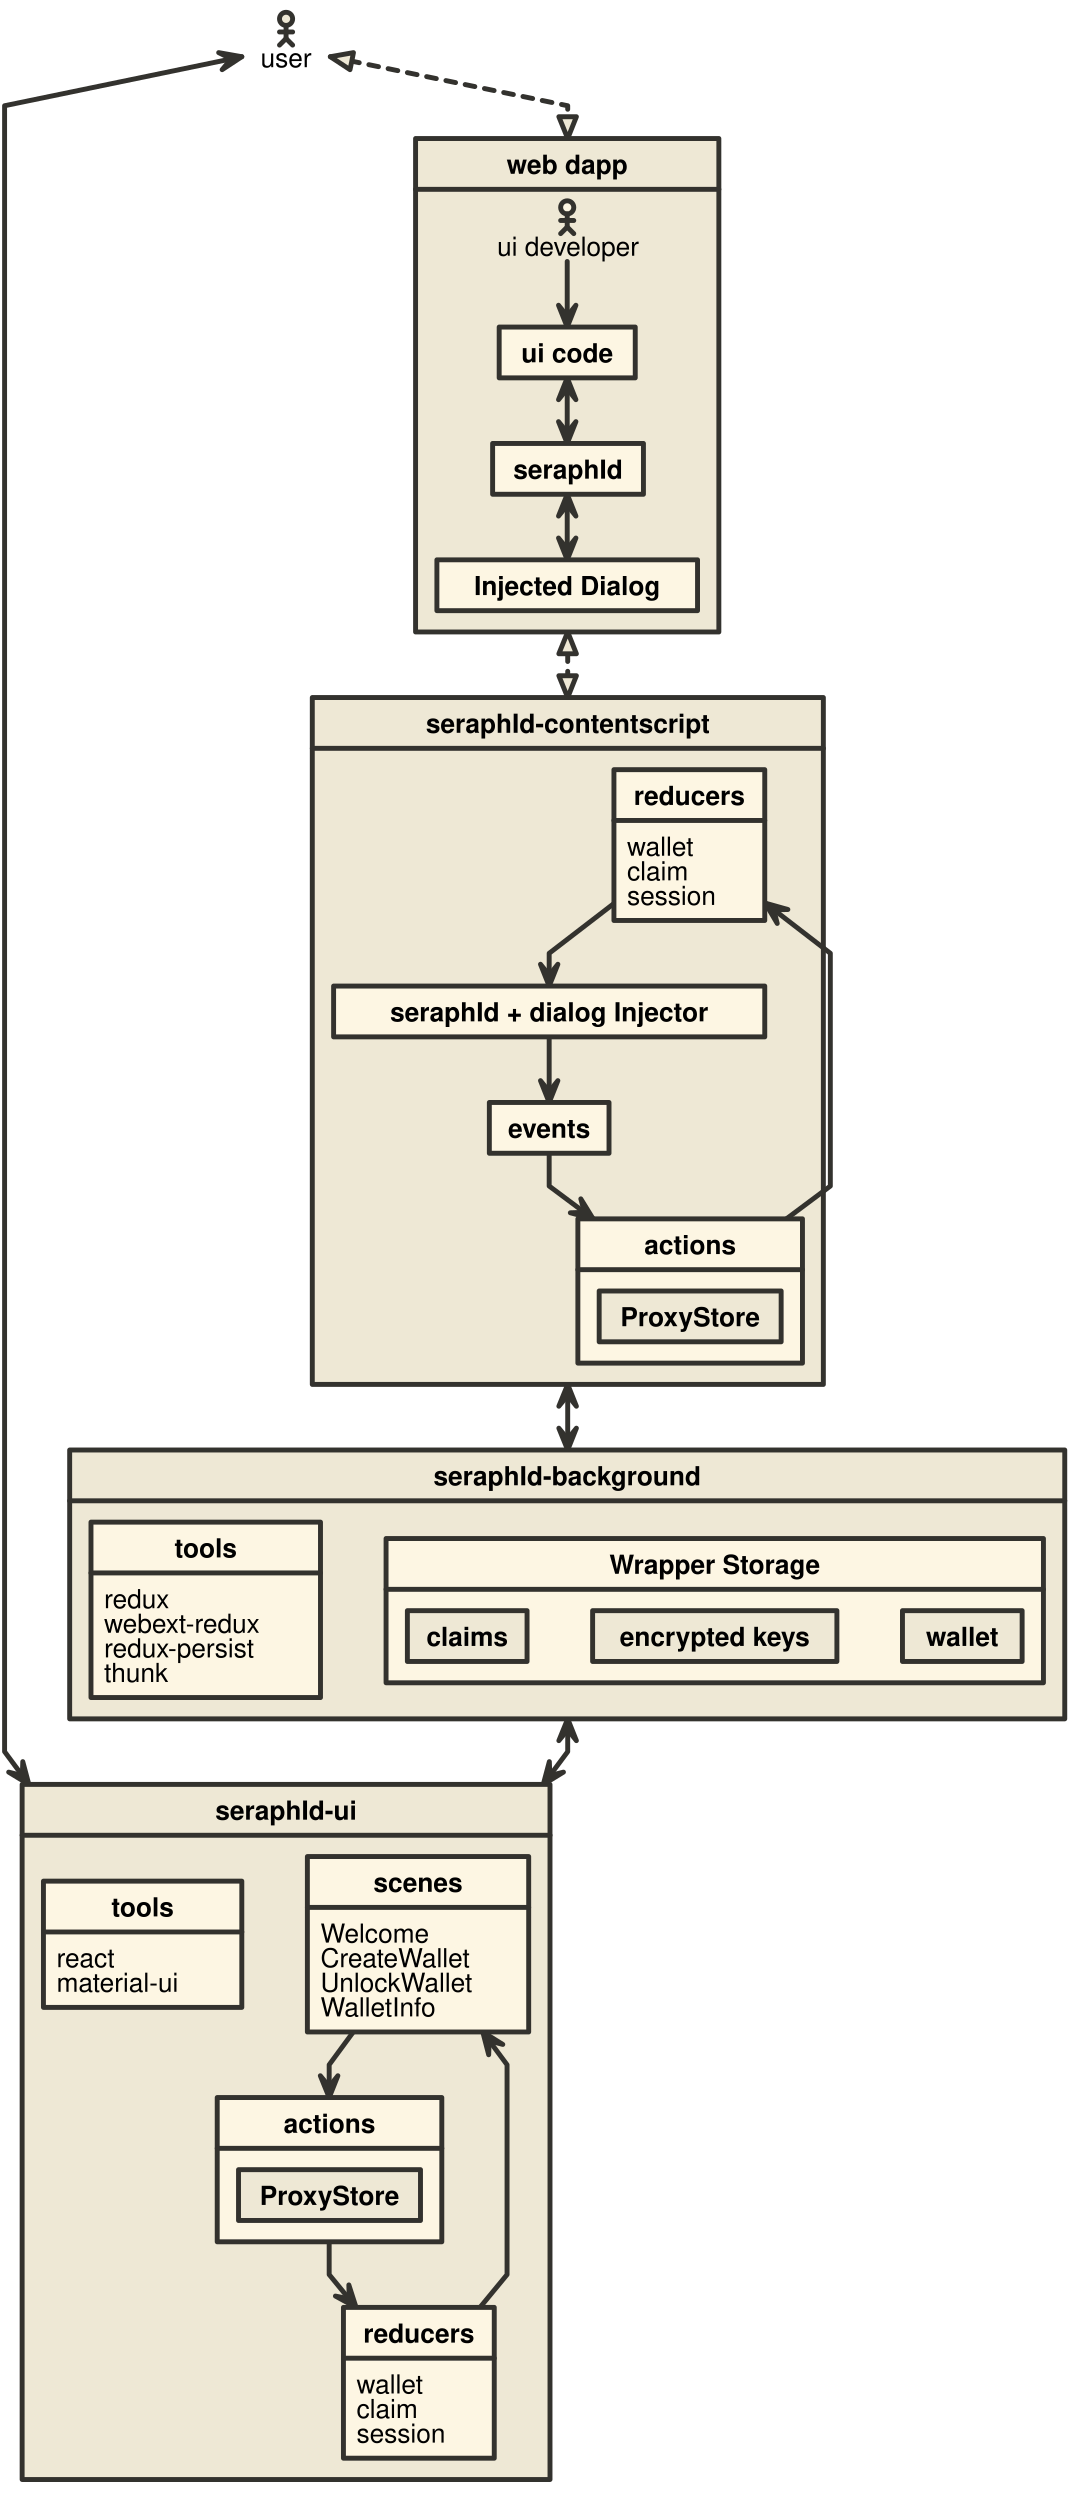
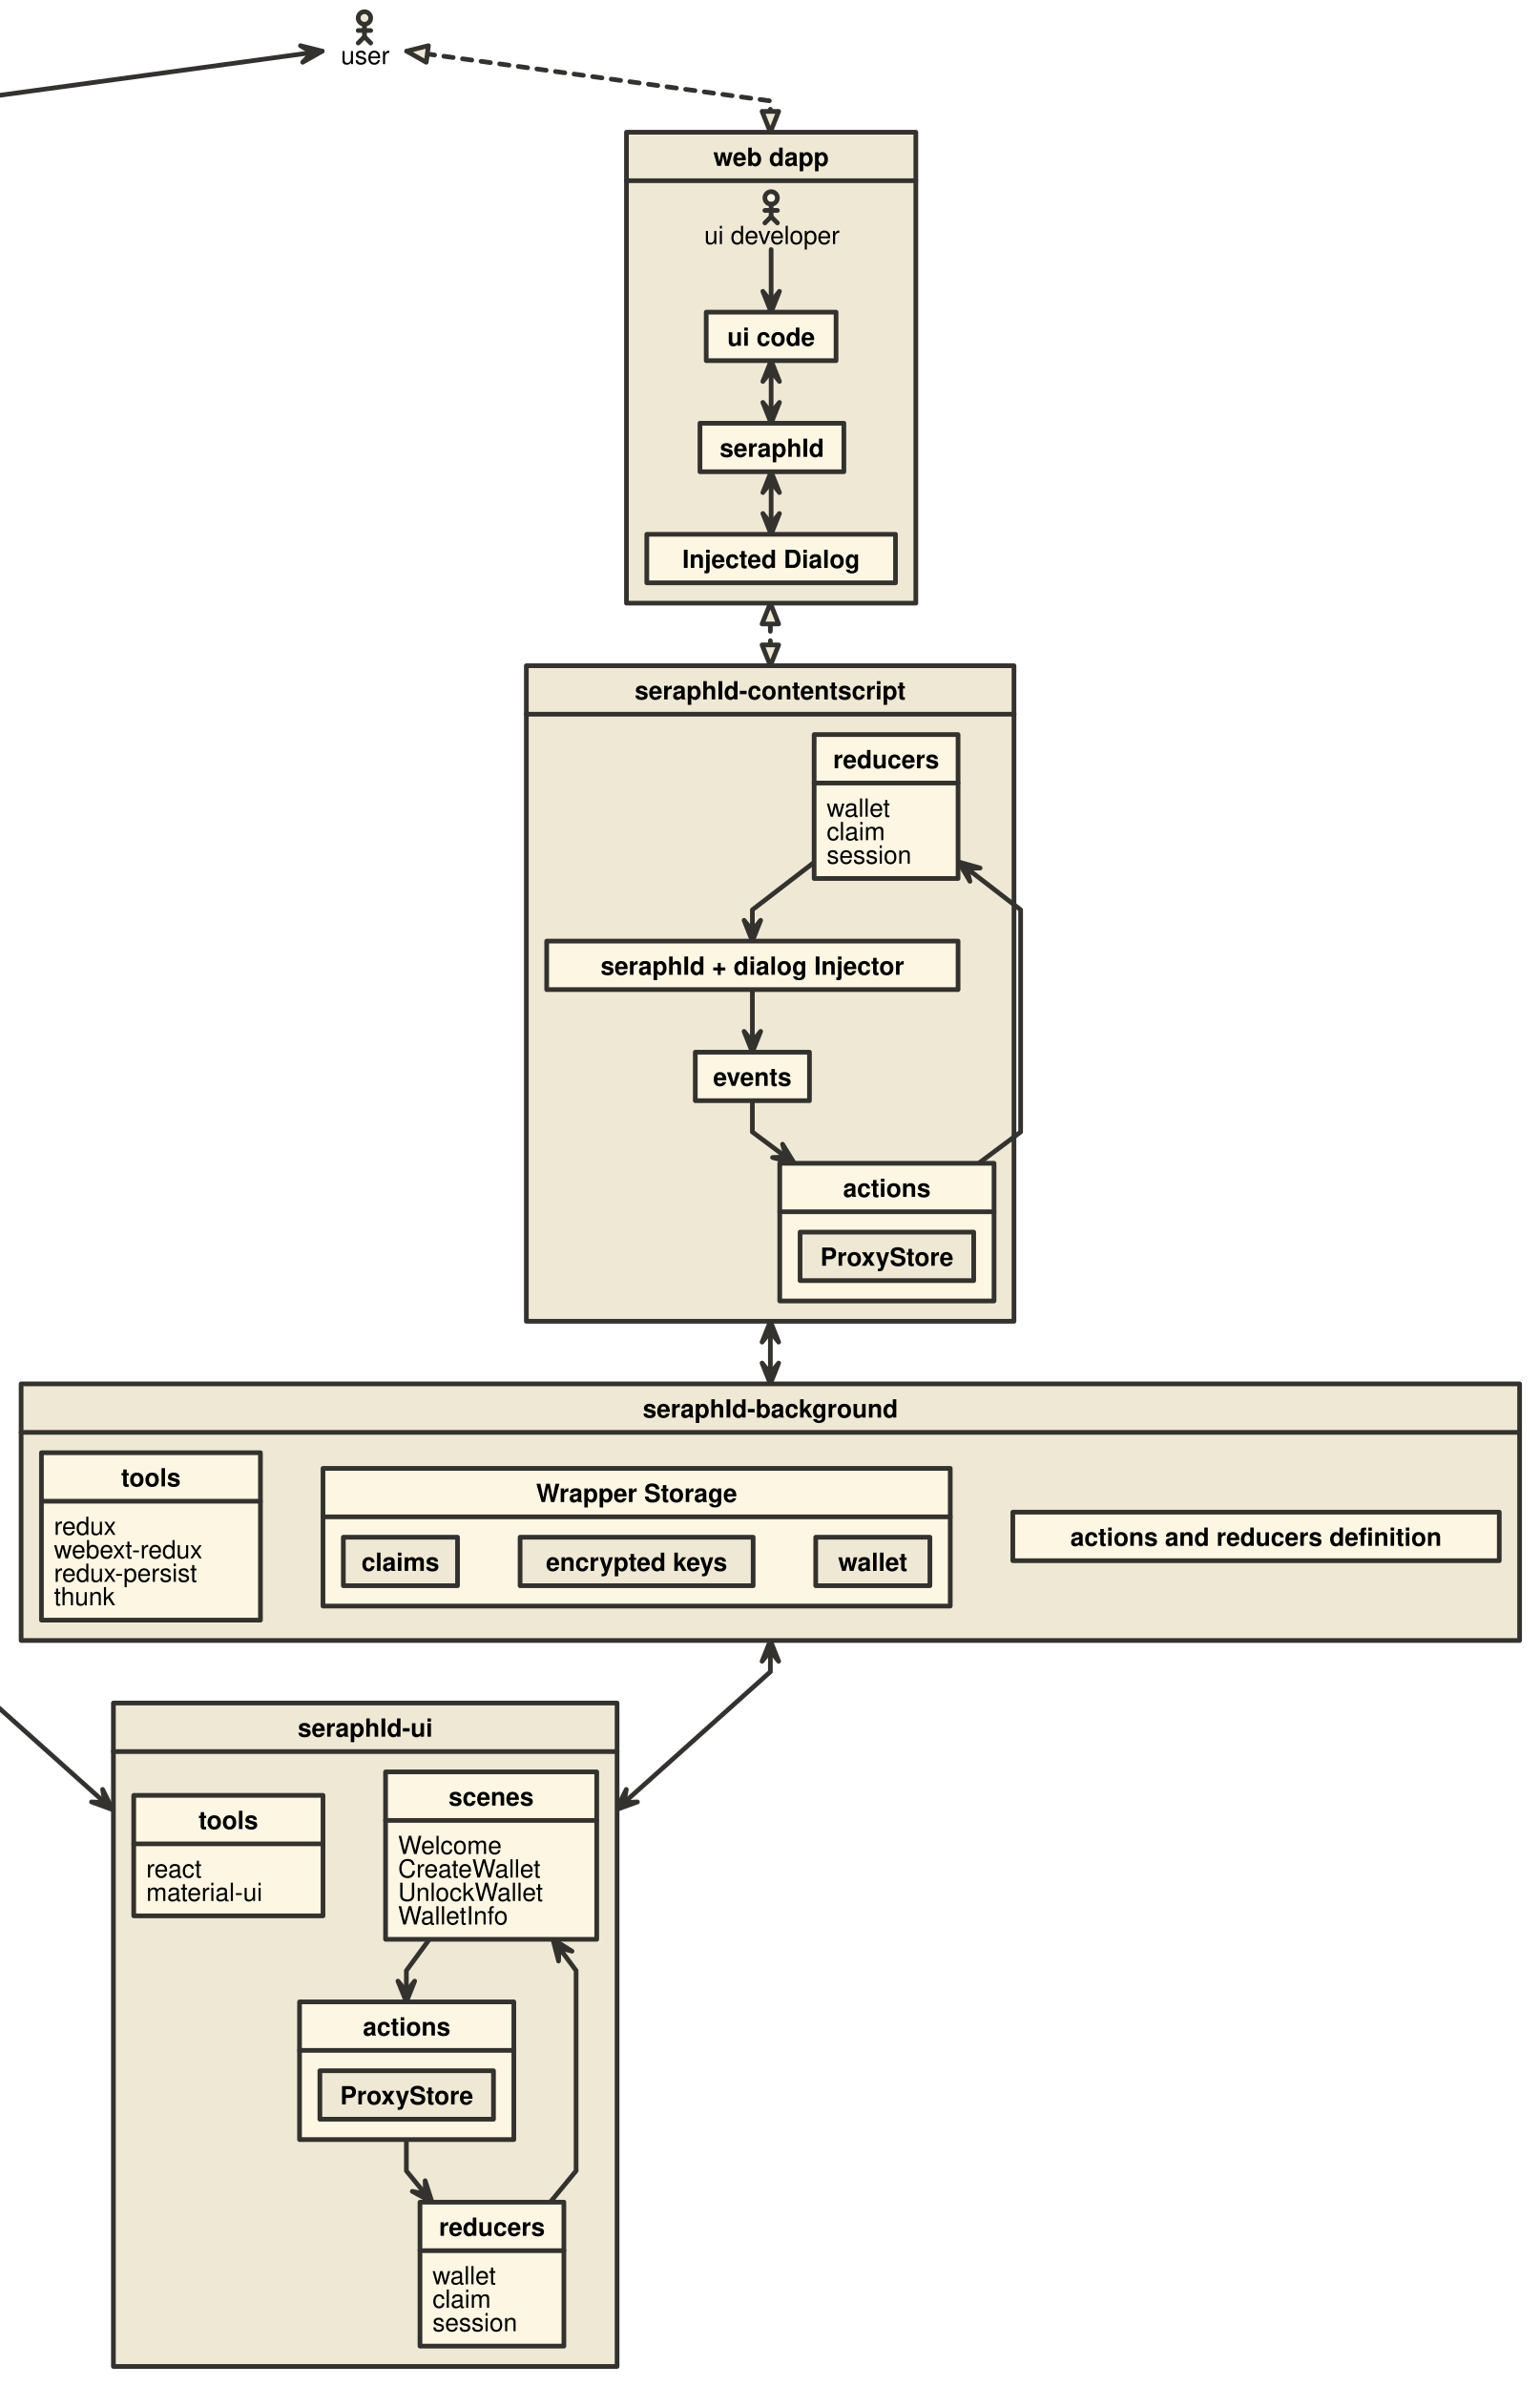
- <svg xmlns="http://www.w3.org/2000/svg" version="1.1" baseProfile="full" width="662.25" height="1525" viewbox="0 0 662.25 1525" style="font-weight:bold; font-size:12pt; font-family:'Calibri', Helvetica, sans-serif;;stroke-width:3;stroke-linejoin:round;stroke-linecap:round">
-   <path d="M147.5 34.6 L2.8 64.5 L2.8 235 L2.8 235 L2.8 405.5 L2.8 405.5 L2.8 635 L2.8 635 L2.8 864.5 L2.8 864.5 L2.8 966.5 L2.8 966.5 L2.8 1068.5 L2.8 1068.5 L17.6 1088.5 L17.6 1088.5 " style="stroke:#33322E;fill:none;stroke-dasharray:none;" />
-   <path d="M5.3 1081 L13.6 1083.1 L13.9 1074.6 L17.6 1088.5 Z" style="stroke:#33322E;fill:#33322E;stroke-dasharray:none;" />
-   <path d="M135.5 42.5 L141 35.9 L133.4 32.1 L147.5 34.6 Z" style="stroke:#33322E;fill:#33322E;stroke-dasharray:none;" />
-   <path d="M201.5 34.6 L346.3 64.5 L346.3 84.5 L346.3 84.5 " style="stroke:#33322E;fill:none;stroke-dasharray:6 6;" />
-   <path d="M340.9 71.2 L346.3 71.2 L351.6 71.2 L346.3 84.5 Z" style="stroke:#33322E;fill:#eee8d5;stroke-dasharray:none;" />
-   <path d="M215.6 32.1 L214.6 37.3 L213.5 42.5 L201.5 34.6 Z" style="stroke:#33322E;fill:#eee8d5;stroke-dasharray:none;" />
-   <path d="M346.3 385.5 L346.3 405.5 L346.3 425.5 L346.3 425.5 " style="stroke:#33322E;fill:none;stroke-dasharray:6 6;" />
-   <path d="M340.9 412.2 L346.3 412.2 L351.6 412.2 L346.3 425.5 Z" style="stroke:#33322E;fill:#eee8d5;stroke-dasharray:none;" />
-   <path d="M351.6 398.8 L346.3 398.8 L340.9 398.8 L346.3 385.5 Z" style="stroke:#33322E;fill:#eee8d5;stroke-dasharray:none;" />
-   <path d="M346.3 844.5 L346.3 864.5 L346.3 884.5 L346.3 884.5 " style="stroke:#33322E;fill:none;stroke-dasharray:none;" />
-   <path d="M340.9 871.2 L346.3 877.8 L351.6 871.2 L346.3 884.5 Z" style="stroke:#33322E;fill:#33322E;stroke-dasharray:none;" />
-   <path d="M351.6 857.8 L346.3 851.2 L340.9 857.8 L346.3 844.5 Z" style="stroke:#33322E;fill:#33322E;stroke-dasharray:none;" />
-   <path d="M346.3 1048.5 L346.3 1068.5 L331.4 1088.5 L331.4 1088.5 " style="stroke:#33322E;fill:none;stroke-dasharray:none;" />
-   <path d="M335.1 1074.6 L335.4 1083.1 L343.7 1081 L331.4 1088.5 Z" style="stroke:#33322E;fill:#33322E;stroke-dasharray:none;" />
-   <path d="M351.6 1061.8 L346.3 1055.2 L340.9 1061.8 L346.3 1048.5 Z" style="stroke:#33322E;fill:#33322E;stroke-dasharray:none;" />
-   <rect x="13.5" y="1088.5" height="424" width="322" style="stroke:#33322E;fill:#eee8d5;stroke-dasharray:none;" />
-   <text x="174.5" y="1110" style="text-anchor: middle;">seraphId-ui</text>
-   <path d="M13.5 1119.5 L335.5 1119.5" style="stroke:#33322E;fill:none;stroke-dasharray:none;" />
-   <path d="M215.5 1239.5 L200.8 1259.5 L200.8 1279.5 L200.8 1279.5 " style="stroke:#33322E;fill:none;stroke-dasharray:none;" />
-   <path d="M195.4 1266.2 L200.8 1272.8 L206.1 1266.2 L200.8 1279.5 Z" style="stroke:#33322E;fill:#33322E;stroke-dasharray:none;" />
-   <path d="M200.8 1367.5 L200.8 1387.5 L217.2 1407.5 L217.2 1407.5 " style="stroke:#33322E;fill:none;stroke-dasharray:none;" />
-   <path d="M204.6 1400.6 L213 1402.3 L212.8 1393.8 L217.2 1407.5 Z" style="stroke:#33322E;fill:#33322E;stroke-dasharray:none;" />
-   <path d="M292.8 1407.5 L309.3 1387.5 L309.3 1323.5 L309.3 1323.5 L309.3 1259.5 L309.3 1259.5 L294.5 1239.5 L294.5 1239.5 " style="stroke:#33322E;fill:none;stroke-dasharray:none;" />
-   <path d="M306.7 1247.1 L298.4 1244.9 L298.1 1253.4 L294.5 1239.5 Z" style="stroke:#33322E;fill:#33322E;stroke-dasharray:none;" />
-   <rect x="26.5" y="1147.5" height="77" width="121" style="stroke:#33322E;fill:#fdf6e3;stroke-dasharray:none;" />
-   <text x="87" y="1169" style="text-anchor: middle;">tools</text>
-   <path d="M26.5 1178.5 L147.5 1178.5" style="stroke:#33322E;fill:none;stroke-dasharray:none;" />
-   <text x="34.5" y="1200" style="font-weight:normal;">react</text>
-   <text x="34.5" y="1215" style="font-weight:normal;">material-ui</text>
-   <rect x="187.5" y="1132.5" height="107" width="135" style="stroke:#33322E;fill:#fdf6e3;stroke-dasharray:none;" />
-   <text x="255" y="1154" style="text-anchor: middle;">scenes</text>
-   <path d="M187.5 1163.5 L322.5 1163.5" style="stroke:#33322E;fill:none;stroke-dasharray:none;" />
-   <text x="195.5" y="1185" style="font-weight:normal;">Welcome</text>
-   <text x="195.5" y="1200" style="font-weight:normal;">CreateWallet</text>
-   <text x="195.5" y="1215" style="font-weight:normal;">UnlockWallet</text>
-   <text x="195.5" y="1230" style="font-weight:normal;">WalletInfo</text>
-   <rect x="209.5" y="1407.5" height="92" width="92" style="stroke:#33322E;fill:#fdf6e3;stroke-dasharray:none;" />
-   <text x="255.5" y="1429" style="text-anchor: middle;">reducers</text>
-   <path d="M209.5 1438.5 L301.5 1438.5" style="stroke:#33322E;fill:none;stroke-dasharray:none;" />
-   <text x="217.5" y="1460" style="font-weight:normal;">wallet</text>
-   <text x="217.5" y="1475" style="font-weight:normal;">claim</text>
-   <text x="217.5" y="1490" style="font-weight:normal;">session</text>
-   <rect x="132.5" y="1279.5" height="88" width="137" style="stroke:#33322E;fill:#fdf6e3;stroke-dasharray:none;" />
-   <text x="201" y="1301" style="text-anchor: middle;">actions</text>
-   <path d="M132.5 1310.5 L269.5 1310.5" style="stroke:#33322E;fill:none;stroke-dasharray:none;" />
-   <rect x="145.5" y="1323.5" height="31" width="111" style="stroke:#33322E;fill:#eee8d5;stroke-dasharray:none;" />
-   <text x="201" y="1345" style="text-anchor: middle;">ProxyStore</text>
-   <rect x="253.5" y="84.5" height="301" width="185" style="stroke:#33322E;fill:#eee8d5;stroke-dasharray:none;" />
-   <text x="346" y="106" style="text-anchor: middle;">web dapp</text>
-   <path d="M253.5 115.5 L438.5 115.5" style="stroke:#33322E;fill:none;stroke-dasharray:none;" />
-   <path d="M346 159.5 L346 179.5 L346 199.5 L346 199.5 " style="stroke:#33322E;fill:none;stroke-dasharray:none;" />
-   <path d="M340.7 186.2 L346 192.8 L351.3 186.2 L346 199.5 Z" style="stroke:#33322E;fill:#33322E;stroke-dasharray:none;" />
-   <path d="M346 230.5 L346 250.5 L346 270.5 L346 270.5 " style="stroke:#33322E;fill:none;stroke-dasharray:none;" />
-   <path d="M340.7 257.2 L346 263.8 L351.3 257.2 L346 270.5 Z" style="stroke:#33322E;fill:#33322E;stroke-dasharray:none;" />
-   <path d="M351.3 243.8 L346 237.2 L340.7 243.8 L346 230.5 Z" style="stroke:#33322E;fill:#33322E;stroke-dasharray:none;" />
-   <path d="M346 301.5 L346 321.5 L346 341.5 L346 341.5 " style="stroke:#33322E;fill:none;stroke-dasharray:none;" />
-   <path d="M340.7 328.2 L346 334.8 L351.3 328.2 L346 341.5 Z" style="stroke:#33322E;fill:#33322E;stroke-dasharray:none;" />
-   <path d="M351.3 314.8 L346 308.2 L340.7 314.8 L346 301.5 Z" style="stroke:#33322E;fill:#33322E;stroke-dasharray:none;" />
-   <rect x="304.5" y="199.5" height="31" width="83" style="stroke:#33322E;fill:#fdf6e3;stroke-dasharray:none;" />
-   <text x="346" y="221" style="text-anchor: middle;">ui code</text>
-   <rect x="300.5" y="270.5" height="31" width="92" style="stroke:#33322E;fill:#fdf6e3;stroke-dasharray:none;" />
-   <text x="346.5" y="292" style="text-anchor: middle;">seraphId</text>
-   <rect x="266.5" y="341.5" height="31" width="159" style="stroke:#33322E;fill:#fdf6e3;stroke-dasharray:none;" />
-   <text x="346" y="363" style="text-anchor: middle;">Injected Dialog</text>
-   <circle r="4" cx="346" cy="126.5" style="stroke:#33322E;fill:#fdf6e3;stroke-dasharray:none;" />
-   <path d="M346 130.5 L346 138.5" style="stroke:#33322E;fill:none;stroke-dasharray:none;" />
-   <path d="M342 134.5 L350 134.5" style="stroke:#33322E;fill:none;stroke-dasharray:none;" />
-   <path d="M342 142.5 L346 138.5 L350 142.5" style="stroke:#33322E;fill:none;stroke-dasharray:none;" />
-   <text x="346.5" y="156" style="font-weight:normal;text-anchor: middle;">ui developer</text>
-   <rect x="42.5" y="884.5" height="164" width="607" style="stroke:#33322E;fill:#eee8d5;stroke-dasharray:none;" />
-   <text x="346" y="906" style="text-anchor: middle;">seraphId-background</text>
-   <path d="M42.5 915.5 L649.5 915.5" style="stroke:#33322E;fill:none;stroke-dasharray:none;" />
-   <rect x="55.5" y="928.5" height="107" width="140" style="stroke:#33322E;fill:#fdf6e3;stroke-dasharray:none;" />
-   <text x="125.5" y="950" style="text-anchor: middle;">tools</text>
-   <path d="M55.5 959.5 L195.5 959.5" style="stroke:#33322E;fill:none;stroke-dasharray:none;" />
-   <text x="63.5" y="981" style="font-weight:normal;">redux</text>
-   <text x="63.5" y="996" style="font-weight:normal;">webext-redux</text>
-   <text x="63.5" y="1011" style="font-weight:normal;">redux-persist</text>
-   <text x="63.5" y="1026" style="font-weight:normal;">thunk</text>
-   <rect x="235.5" y="938.5" height="88" width="401" style="stroke:#33322E;fill:#fdf6e3;stroke-dasharray:none;" />
-   <text x="436" y="960" style="text-anchor: middle;">Wrapper Storage</text>
-   <path d="M235.5 969.5 L636.5 969.5" style="stroke:#33322E;fill:none;stroke-dasharray:none;" />
-   <rect x="248.5" y="982.5" height="31" width="73" style="stroke:#33322E;fill:#eee8d5;stroke-dasharray:none;" />
-   <text x="285" y="1004" style="text-anchor: middle;">claims</text>
-   <rect x="361.5" y="982.5" height="31" width="149" style="stroke:#33322E;fill:#eee8d5;stroke-dasharray:none;" />
-   <text x="436" y="1004" style="text-anchor: middle;">encrypted keys</text>
-   <rect x="550.5" y="982.5" height="31" width="73" style="stroke:#33322E;fill:#eee8d5;stroke-dasharray:none;" />
-   <text x="587" y="1004" style="text-anchor: middle;">wallet</text>
-   <rect x="190.5" y="425.5" height="419" width="311.75" style="stroke:#33322E;fill:#eee8d5;stroke-dasharray:none;" />
-   <text x="346.4" y="447" style="text-anchor: middle;">seraphId-contentscript</text>
-   <path d="M190.5 456.5 L502.3 456.5" style="stroke:#33322E;fill:none;stroke-dasharray:none;" />
-   <path d="M335 632.5 L335 652.5 L335 672.5 L335 672.5 " style="stroke:#33322E;fill:none;stroke-dasharray:none;" />
-   <path d="M329.7 659.2 L335 665.8 L340.3 659.2 L335 672.5 Z" style="stroke:#33322E;fill:#33322E;stroke-dasharray:none;" />
-   <path d="M335 703.5 L335 723.5 L361.8 743.5 L361.8 743.5 " style="stroke:#33322E;fill:none;stroke-dasharray:none;" />
-   <path d="M347.9 739.8 L356.5 739.5 L354.3 731.3 L361.8 743.5 Z" style="stroke:#33322E;fill:#33322E;stroke-dasharray:none;" />
-   <path d="M479.7 743.5 L506.5 723.5 L506.5 688 L506.5 688 L506.5 652.5 L506.5 652.5 L506.5 617 L506.5 617 L506.5 581.5 L506.5 581.5 L466.8 550.9 L466.8 550.9 " style="stroke:#33322E;fill:none;stroke-dasharray:none;" />
-   <path d="M480.6 554.8 L472 555 L474.1 563.3 L466.8 550.9 Z" style="stroke:#33322E;fill:#33322E;stroke-dasharray:none;" />
-   <path d="M374.8 550.9 L335 581.5 L335 601.5 L335 601.5 " style="stroke:#33322E;fill:none;stroke-dasharray:none;" />
-   <path d="M329.7 588.2 L335 594.8 L340.3 588.2 L335 601.5 Z" style="stroke:#33322E;fill:#33322E;stroke-dasharray:none;" />
-   <rect x="374.5" y="469.5" height="92" width="92" style="stroke:#33322E;fill:#fdf6e3;stroke-dasharray:none;" />
-   <text x="420.5" y="491" style="text-anchor: middle;">reducers</text>
-   <path d="M374.5 500.5 L466.5 500.5" style="stroke:#33322E;fill:none;stroke-dasharray:none;" />
-   <text x="382.5" y="522" style="font-weight:normal;">wallet</text>
-   <text x="382.5" y="537" style="font-weight:normal;">claim</text>
-   <text x="382.5" y="552" style="font-weight:normal;">session</text>
-   <rect x="352.5" y="743.5" height="88" width="137" style="stroke:#33322E;fill:#fdf6e3;stroke-dasharray:none;" />
-   <text x="421" y="765" style="text-anchor: middle;">actions</text>
-   <path d="M352.5 774.5 L489.5 774.5" style="stroke:#33322E;fill:none;stroke-dasharray:none;" />
-   <rect x="365.5" y="787.5" height="31" width="111" style="stroke:#33322E;fill:#eee8d5;stroke-dasharray:none;" />
-   <text x="421" y="809" style="text-anchor: middle;">ProxyStore</text>
-   <rect x="203.5" y="601.5" height="31" width="263" style="stroke:#33322E;fill:#fdf6e3;stroke-dasharray:none;" />
-   <text x="335" y="623" style="text-anchor: middle;">seraphId + dialog Injector</text>
-   <rect x="298.5" y="672.5" height="31" width="73" style="stroke:#33322E;fill:#fdf6e3;stroke-dasharray:none;" />
-   <text x="335" y="694" style="text-anchor: middle;">events</text>
-   <circle r="4" cx="174.5" cy="11.5" style="stroke:#33322E;fill:#eee8d5;stroke-dasharray:none;" />
-   <path d="M174.5 15.5 L174.5 23.5" style="stroke:#33322E;fill:none;stroke-dasharray:none;" />
-   <path d="M170.5 19.5 L178.5 19.5" style="stroke:#33322E;fill:none;stroke-dasharray:none;" />
-   <path d="M170.5 27.5 L174.5 23.5 L178.5 27.5" style="stroke:#33322E;fill:none;stroke-dasharray:none;" />
-   <text x="174.5" y="41" style="font-weight:normal;text-anchor: middle;">user</text>
+ <svg xmlns="http://www.w3.org/2000/svg" version="1.1" baseProfile="full" width="984" height="1525" viewbox="0 0 984 1525" style="font-weight:bold; font-size:12pt; font-family:'Calibri', Helvetica, sans-serif;;stroke-width:3;stroke-linejoin:round;stroke-linecap:round">
+   <path d="M206 32.7 L-26.5 64.5 L-26.5 235 L-26.5 235 L-26.5 405.5 L-26.5 405.5 L-26.5 635 L-26.5 635 L-26.5 864.5 L-26.5 864.5 L-26.5 966.5 L-26.5 966.5 L-26.5 1068.5 L-26.5 1068.5 L72 1156.6 L72 1156.6 " style="stroke:#33322E;fill:none;stroke-dasharray:none;" />
+   <path d="M58.5 1151.7 L67 1152.1 L65.6 1143.7 L72 1156.6 Z" style="stroke:#33322E;fill:#33322E;stroke-dasharray:none;" />
+   <path d="M193.5 39.8 L199.4 33.6 L192.1 29.2 L206 32.7 Z" style="stroke:#33322E;fill:#33322E;stroke-dasharray:none;" />
+   <path d="M260 32.7 L492.5 64.5 L492.5 84.5 L492.5 84.5 " style="stroke:#33322E;fill:none;stroke-dasharray:6 6;" />
+   <path d="M487.2 71.2 L492.5 71.2 L497.8 71.2 L492.5 84.5 Z" style="stroke:#33322E;fill:#eee8d5;stroke-dasharray:none;" />
+   <path d="M273.9 29.2 L273.2 34.5 L272.5 39.8 L260 32.7 Z" style="stroke:#33322E;fill:#eee8d5;stroke-dasharray:none;" />
+   <path d="M492.5 385.5 L492.5 405.5 L492.5 425.5 L492.5 425.5 " style="stroke:#33322E;fill:none;stroke-dasharray:6 6;" />
+   <path d="M487.2 412.2 L492.5 412.2 L497.8 412.2 L492.5 425.5 Z" style="stroke:#33322E;fill:#eee8d5;stroke-dasharray:none;" />
+   <path d="M497.8 398.8 L492.5 398.8 L487.2 398.8 L492.5 385.5 Z" style="stroke:#33322E;fill:#eee8d5;stroke-dasharray:none;" />
+   <path d="M492.5 844.5 L492.5 864.5 L492.5 884.5 L492.5 884.5 " style="stroke:#33322E;fill:none;stroke-dasharray:none;" />
+   <path d="M487.2 871.2 L492.5 877.8 L497.8 871.2 L492.5 884.5 Z" style="stroke:#33322E;fill:#33322E;stroke-dasharray:none;" />
+   <path d="M497.8 857.8 L492.5 851.2 L487.2 857.8 L492.5 844.5 Z" style="stroke:#33322E;fill:#33322E;stroke-dasharray:none;" />
+   <path d="M492.5 1048.5 L492.5 1068.5 L394 1156.6 L394 1156.6 " style="stroke:#33322E;fill:none;stroke-dasharray:none;" />
+   <path d="M400.4 1143.7 L399 1152.1 L407.5 1151.7 L394 1156.6 Z" style="stroke:#33322E;fill:#33322E;stroke-dasharray:none;" />
+   <path d="M497.8 1061.8 L492.5 1055.2 L487.2 1061.8 L492.5 1048.5 Z" style="stroke:#33322E;fill:#33322E;stroke-dasharray:none;" />
+   <rect x="72.5" y="1088.5" height="424" width="322" style="stroke:#33322E;fill:#eee8d5;stroke-dasharray:none;" />
+   <text x="233.5" y="1110" style="text-anchor: middle;">seraphId-ui</text>
+   <path d="M72.5 1119.5 L394.5 1119.5" style="stroke:#33322E;fill:none;stroke-dasharray:none;" />
+   <path d="M274.5 1239.5 L259.8 1259.5 L259.8 1279.5 L259.8 1279.5 " style="stroke:#33322E;fill:none;stroke-dasharray:none;" />
+   <path d="M254.4 1266.2 L259.8 1272.8 L265.1 1266.2 L259.8 1279.5 Z" style="stroke:#33322E;fill:#33322E;stroke-dasharray:none;" />
+   <path d="M259.8 1367.5 L259.8 1387.5 L276.2 1407.5 L276.2 1407.5 " style="stroke:#33322E;fill:none;stroke-dasharray:none;" />
+   <path d="M263.6 1400.6 L272 1402.3 L271.8 1393.8 L276.2 1407.5 Z" style="stroke:#33322E;fill:#33322E;stroke-dasharray:none;" />
+   <path d="M351.8 1407.5 L368.3 1387.5 L368.3 1323.5 L368.3 1323.5 L368.3 1259.5 L368.3 1259.5 L353.5 1239.5 L353.5 1239.5 " style="stroke:#33322E;fill:none;stroke-dasharray:none;" />
+   <path d="M365.7 1247.1 L357.4 1244.9 L357.1 1253.4 L353.5 1239.5 Z" style="stroke:#33322E;fill:#33322E;stroke-dasharray:none;" />
+   <rect x="85.5" y="1147.5" height="77" width="121" style="stroke:#33322E;fill:#fdf6e3;stroke-dasharray:none;" />
+   <text x="146" y="1169" style="text-anchor: middle;">tools</text>
+   <path d="M85.5 1178.5 L206.5 1178.5" style="stroke:#33322E;fill:none;stroke-dasharray:none;" />
+   <text x="93.5" y="1200" style="font-weight:normal;">react</text>
+   <text x="93.5" y="1215" style="font-weight:normal;">material-ui</text>
+   <rect x="246.5" y="1132.5" height="107" width="135" style="stroke:#33322E;fill:#fdf6e3;stroke-dasharray:none;" />
+   <text x="314" y="1154" style="text-anchor: middle;">scenes</text>
+   <path d="M246.5 1163.5 L381.5 1163.5" style="stroke:#33322E;fill:none;stroke-dasharray:none;" />
+   <text x="254.5" y="1185" style="font-weight:normal;">Welcome</text>
+   <text x="254.5" y="1200" style="font-weight:normal;">CreateWallet</text>
+   <text x="254.5" y="1215" style="font-weight:normal;">UnlockWallet</text>
+   <text x="254.5" y="1230" style="font-weight:normal;">WalletInfo</text>
+   <rect x="268.5" y="1407.5" height="92" width="92" style="stroke:#33322E;fill:#fdf6e3;stroke-dasharray:none;" />
+   <text x="314.5" y="1429" style="text-anchor: middle;">reducers</text>
+   <path d="M268.5 1438.5 L360.5 1438.5" style="stroke:#33322E;fill:none;stroke-dasharray:none;" />
+   <text x="276.5" y="1460" style="font-weight:normal;">wallet</text>
+   <text x="276.5" y="1475" style="font-weight:normal;">claim</text>
+   <text x="276.5" y="1490" style="font-weight:normal;">session</text>
+   <rect x="191.5" y="1279.5" height="88" width="137" style="stroke:#33322E;fill:#fdf6e3;stroke-dasharray:none;" />
+   <text x="260" y="1301" style="text-anchor: middle;">actions</text>
+   <path d="M191.5 1310.5 L328.5 1310.5" style="stroke:#33322E;fill:none;stroke-dasharray:none;" />
+   <rect x="204.5" y="1323.5" height="31" width="111" style="stroke:#33322E;fill:#eee8d5;stroke-dasharray:none;" />
+   <text x="260" y="1345" style="text-anchor: middle;">ProxyStore</text>
+   <rect x="400.5" y="84.5" height="301" width="185" style="stroke:#33322E;fill:#eee8d5;stroke-dasharray:none;" />
+   <text x="493" y="106" style="text-anchor: middle;">web dapp</text>
+   <path d="M400.5 115.5 L585.5 115.5" style="stroke:#33322E;fill:none;stroke-dasharray:none;" />
+   <path d="M493 159.5 L493 179.5 L493 199.5 L493 199.5 " style="stroke:#33322E;fill:none;stroke-dasharray:none;" />
+   <path d="M487.7 186.2 L493 192.8 L498.3 186.2 L493 199.5 Z" style="stroke:#33322E;fill:#33322E;stroke-dasharray:none;" />
+   <path d="M493 230.5 L493 250.5 L493 270.5 L493 270.5 " style="stroke:#33322E;fill:none;stroke-dasharray:none;" />
+   <path d="M487.7 257.2 L493 263.8 L498.3 257.2 L493 270.5 Z" style="stroke:#33322E;fill:#33322E;stroke-dasharray:none;" />
+   <path d="M498.3 243.8 L493 237.2 L487.7 243.8 L493 230.5 Z" style="stroke:#33322E;fill:#33322E;stroke-dasharray:none;" />
+   <path d="M493 301.5 L493 321.5 L493 341.5 L493 341.5 " style="stroke:#33322E;fill:none;stroke-dasharray:none;" />
+   <path d="M487.7 328.2 L493 334.8 L498.3 328.2 L493 341.5 Z" style="stroke:#33322E;fill:#33322E;stroke-dasharray:none;" />
+   <path d="M498.3 314.8 L493 308.2 L487.7 314.8 L493 301.5 Z" style="stroke:#33322E;fill:#33322E;stroke-dasharray:none;" />
+   <rect x="451.5" y="199.5" height="31" width="83" style="stroke:#33322E;fill:#fdf6e3;stroke-dasharray:none;" />
+   <text x="493" y="221" style="text-anchor: middle;">ui code</text>
+   <rect x="447.5" y="270.5" height="31" width="92" style="stroke:#33322E;fill:#fdf6e3;stroke-dasharray:none;" />
+   <text x="493.5" y="292" style="text-anchor: middle;">seraphId</text>
+   <rect x="413.5" y="341.5" height="31" width="159" style="stroke:#33322E;fill:#fdf6e3;stroke-dasharray:none;" />
+   <text x="493" y="363" style="text-anchor: middle;">Injected Dialog</text>
+   <circle r="4" cx="493" cy="126.5" style="stroke:#33322E;fill:#fdf6e3;stroke-dasharray:none;" />
+   <path d="M493 130.5 L493 138.5" style="stroke:#33322E;fill:none;stroke-dasharray:none;" />
+   <path d="M489 134.5 L497 134.5" style="stroke:#33322E;fill:none;stroke-dasharray:none;" />
+   <path d="M489 142.5 L493 138.5 L497 142.5" style="stroke:#33322E;fill:none;stroke-dasharray:none;" />
+   <text x="493.5" y="156" style="font-weight:normal;text-anchor: middle;">ui developer</text>
+   <rect x="13.5" y="884.5" height="164" width="958" style="stroke:#33322E;fill:#eee8d5;stroke-dasharray:none;" />
+   <text x="492.5" y="906" style="text-anchor: middle;">seraphId-background</text>
+   <path d="M13.5 915.5 L971.5 915.5" style="stroke:#33322E;fill:none;stroke-dasharray:none;" />
+   <rect x="26.5" y="928.5" height="107" width="140" style="stroke:#33322E;fill:#fdf6e3;stroke-dasharray:none;" />
+   <text x="96.5" y="950" style="text-anchor: middle;">tools</text>
+   <path d="M26.5 959.5 L166.5 959.5" style="stroke:#33322E;fill:none;stroke-dasharray:none;" />
+   <text x="34.5" y="981" style="font-weight:normal;">redux</text>
+   <text x="34.5" y="996" style="font-weight:normal;">webext-redux</text>
+   <text x="34.5" y="1011" style="font-weight:normal;">redux-persist</text>
+   <text x="34.5" y="1026" style="font-weight:normal;">thunk</text>
+   <rect x="206.5" y="938.5" height="88" width="401" style="stroke:#33322E;fill:#fdf6e3;stroke-dasharray:none;" />
+   <text x="407" y="960" style="text-anchor: middle;">Wrapper Storage</text>
+   <path d="M206.5 969.5 L607.5 969.5" style="stroke:#33322E;fill:none;stroke-dasharray:none;" />
+   <rect x="219.5" y="982.5" height="31" width="73" style="stroke:#33322E;fill:#eee8d5;stroke-dasharray:none;" />
+   <text x="256" y="1004" style="text-anchor: middle;">claims</text>
+   <rect x="332.5" y="982.5" height="31" width="149" style="stroke:#33322E;fill:#eee8d5;stroke-dasharray:none;" />
+   <text x="407" y="1004" style="text-anchor: middle;">encrypted keys</text>
+   <rect x="521.5" y="982.5" height="31" width="73" style="stroke:#33322E;fill:#eee8d5;stroke-dasharray:none;" />
+   <text x="558" y="1004" style="text-anchor: middle;">wallet</text>
+   <rect x="647.5" y="966.5" height="31" width="311" style="stroke:#33322E;fill:#fdf6e3;stroke-dasharray:none;" />
+   <text x="803" y="988" style="text-anchor: middle;">actions and reducers definition</text>
+   <rect x="336.5" y="425.5" height="419" width="311.75" style="stroke:#33322E;fill:#eee8d5;stroke-dasharray:none;" />
+   <text x="492.4" y="447" style="text-anchor: middle;">seraphId-contentscript</text>
+   <path d="M336.5 456.5 L648.3 456.5" style="stroke:#33322E;fill:none;stroke-dasharray:none;" />
+   <path d="M481 632.5 L481 652.5 L481 672.5 L481 672.5 " style="stroke:#33322E;fill:none;stroke-dasharray:none;" />
+   <path d="M475.7 659.2 L481 665.8 L486.3 659.2 L481 672.5 Z" style="stroke:#33322E;fill:#33322E;stroke-dasharray:none;" />
+   <path d="M481 703.5 L481 723.5 L507.8 743.5 L507.8 743.5 " style="stroke:#33322E;fill:none;stroke-dasharray:none;" />
+   <path d="M493.9 739.8 L502.5 739.5 L500.3 731.3 L507.8 743.5 Z" style="stroke:#33322E;fill:#33322E;stroke-dasharray:none;" />
+   <path d="M625.7 743.5 L652.5 723.5 L652.5 688 L652.5 688 L652.5 652.5 L652.5 652.5 L652.5 617 L652.5 617 L652.5 581.5 L652.5 581.5 L612.8 550.9 L612.8 550.9 " style="stroke:#33322E;fill:none;stroke-dasharray:none;" />
+   <path d="M626.6 554.8 L618 555 L620.1 563.3 L612.8 550.9 Z" style="stroke:#33322E;fill:#33322E;stroke-dasharray:none;" />
+   <path d="M520.8 550.9 L481 581.5 L481 601.5 L481 601.5 " style="stroke:#33322E;fill:none;stroke-dasharray:none;" />
+   <path d="M475.7 588.2 L481 594.8 L486.3 588.2 L481 601.5 Z" style="stroke:#33322E;fill:#33322E;stroke-dasharray:none;" />
+   <rect x="520.5" y="469.5" height="92" width="92" style="stroke:#33322E;fill:#fdf6e3;stroke-dasharray:none;" />
+   <text x="566.5" y="491" style="text-anchor: middle;">reducers</text>
+   <path d="M520.5 500.5 L612.5 500.5" style="stroke:#33322E;fill:none;stroke-dasharray:none;" />
+   <text x="528.5" y="522" style="font-weight:normal;">wallet</text>
+   <text x="528.5" y="537" style="font-weight:normal;">claim</text>
+   <text x="528.5" y="552" style="font-weight:normal;">session</text>
+   <rect x="498.5" y="743.5" height="88" width="137" style="stroke:#33322E;fill:#fdf6e3;stroke-dasharray:none;" />
+   <text x="567" y="765" style="text-anchor: middle;">actions</text>
+   <path d="M498.5 774.5 L635.5 774.5" style="stroke:#33322E;fill:none;stroke-dasharray:none;" />
+   <rect x="511.5" y="787.5" height="31" width="111" style="stroke:#33322E;fill:#eee8d5;stroke-dasharray:none;" />
+   <text x="567" y="809" style="text-anchor: middle;">ProxyStore</text>
+   <rect x="349.5" y="601.5" height="31" width="263" style="stroke:#33322E;fill:#fdf6e3;stroke-dasharray:none;" />
+   <text x="481" y="623" style="text-anchor: middle;">seraphId + dialog Injector</text>
+   <rect x="444.5" y="672.5" height="31" width="73" style="stroke:#33322E;fill:#fdf6e3;stroke-dasharray:none;" />
+   <text x="481" y="694" style="text-anchor: middle;">events</text>
+   <circle r="4" cx="233" cy="11.5" style="stroke:#33322E;fill:#eee8d5;stroke-dasharray:none;" />
+   <path d="M233 15.5 L233 23.5" style="stroke:#33322E;fill:none;stroke-dasharray:none;" />
+   <path d="M229 19.5 L237 19.5" style="stroke:#33322E;fill:none;stroke-dasharray:none;" />
+   <path d="M229 27.5 L233 23.5 L237 27.5" style="stroke:#33322E;fill:none;stroke-dasharray:none;" />
+   <text x="233.5" y="41" style="font-weight:normal;text-anchor: middle;">user</text>
</svg>
